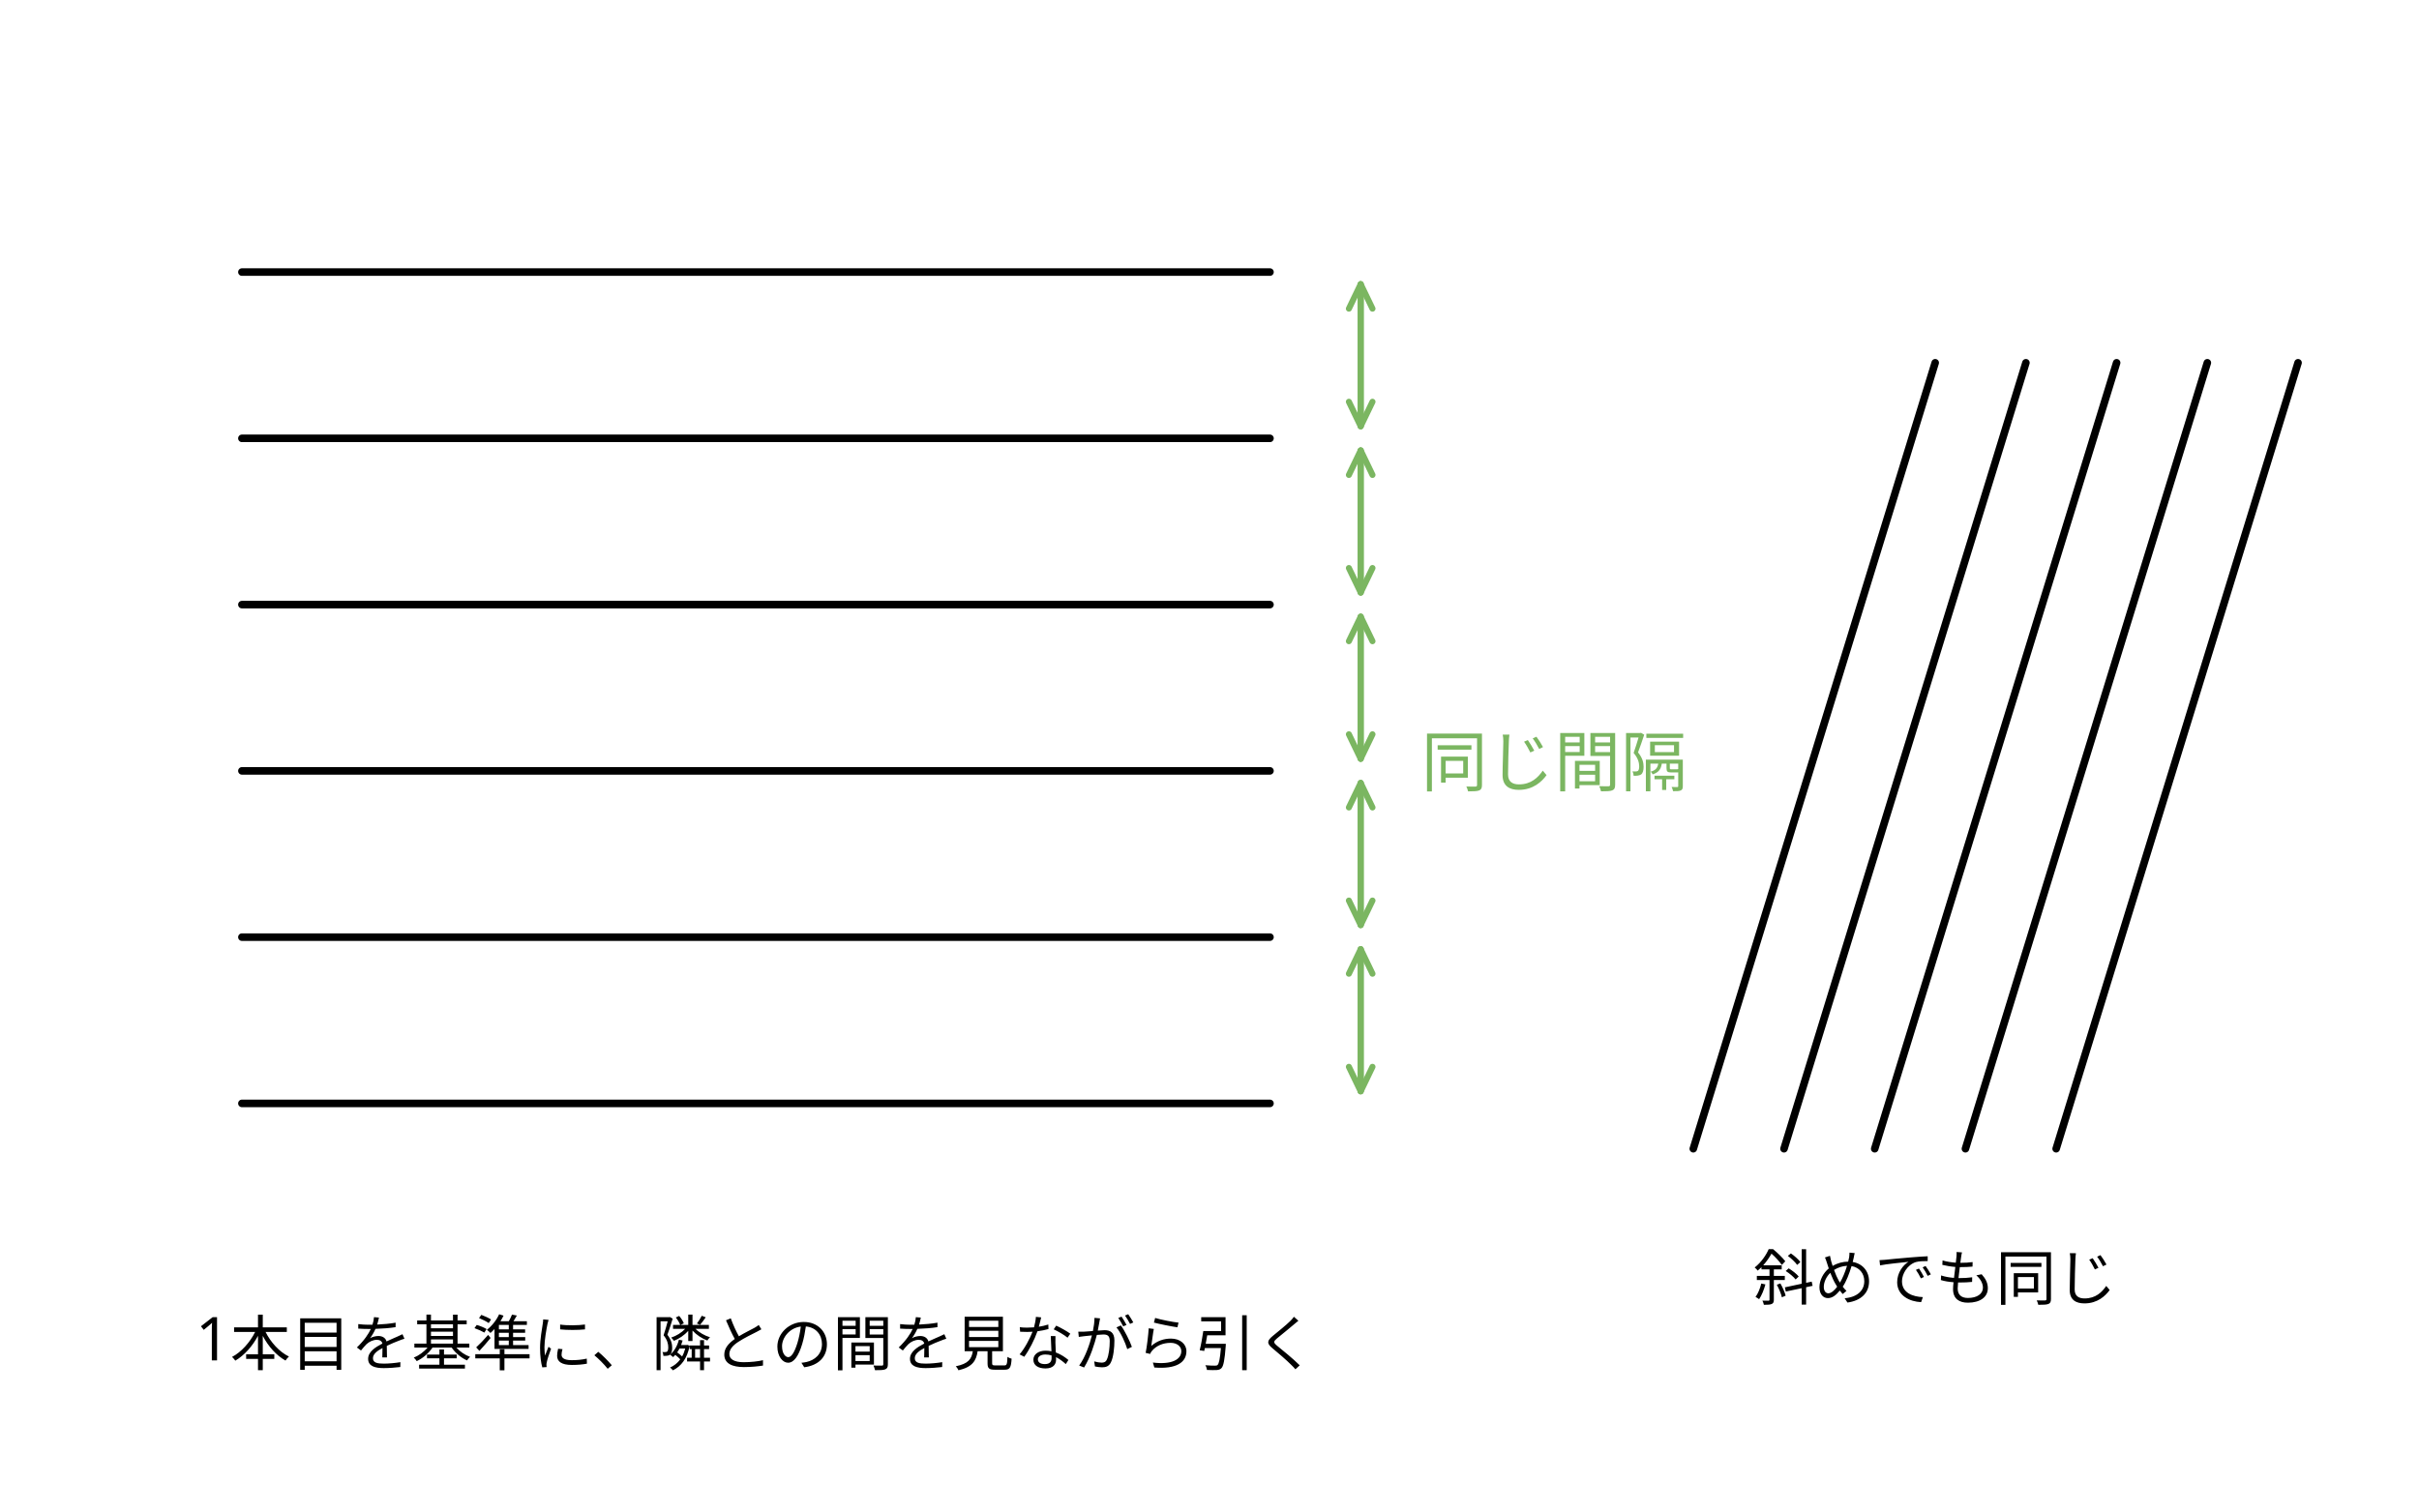
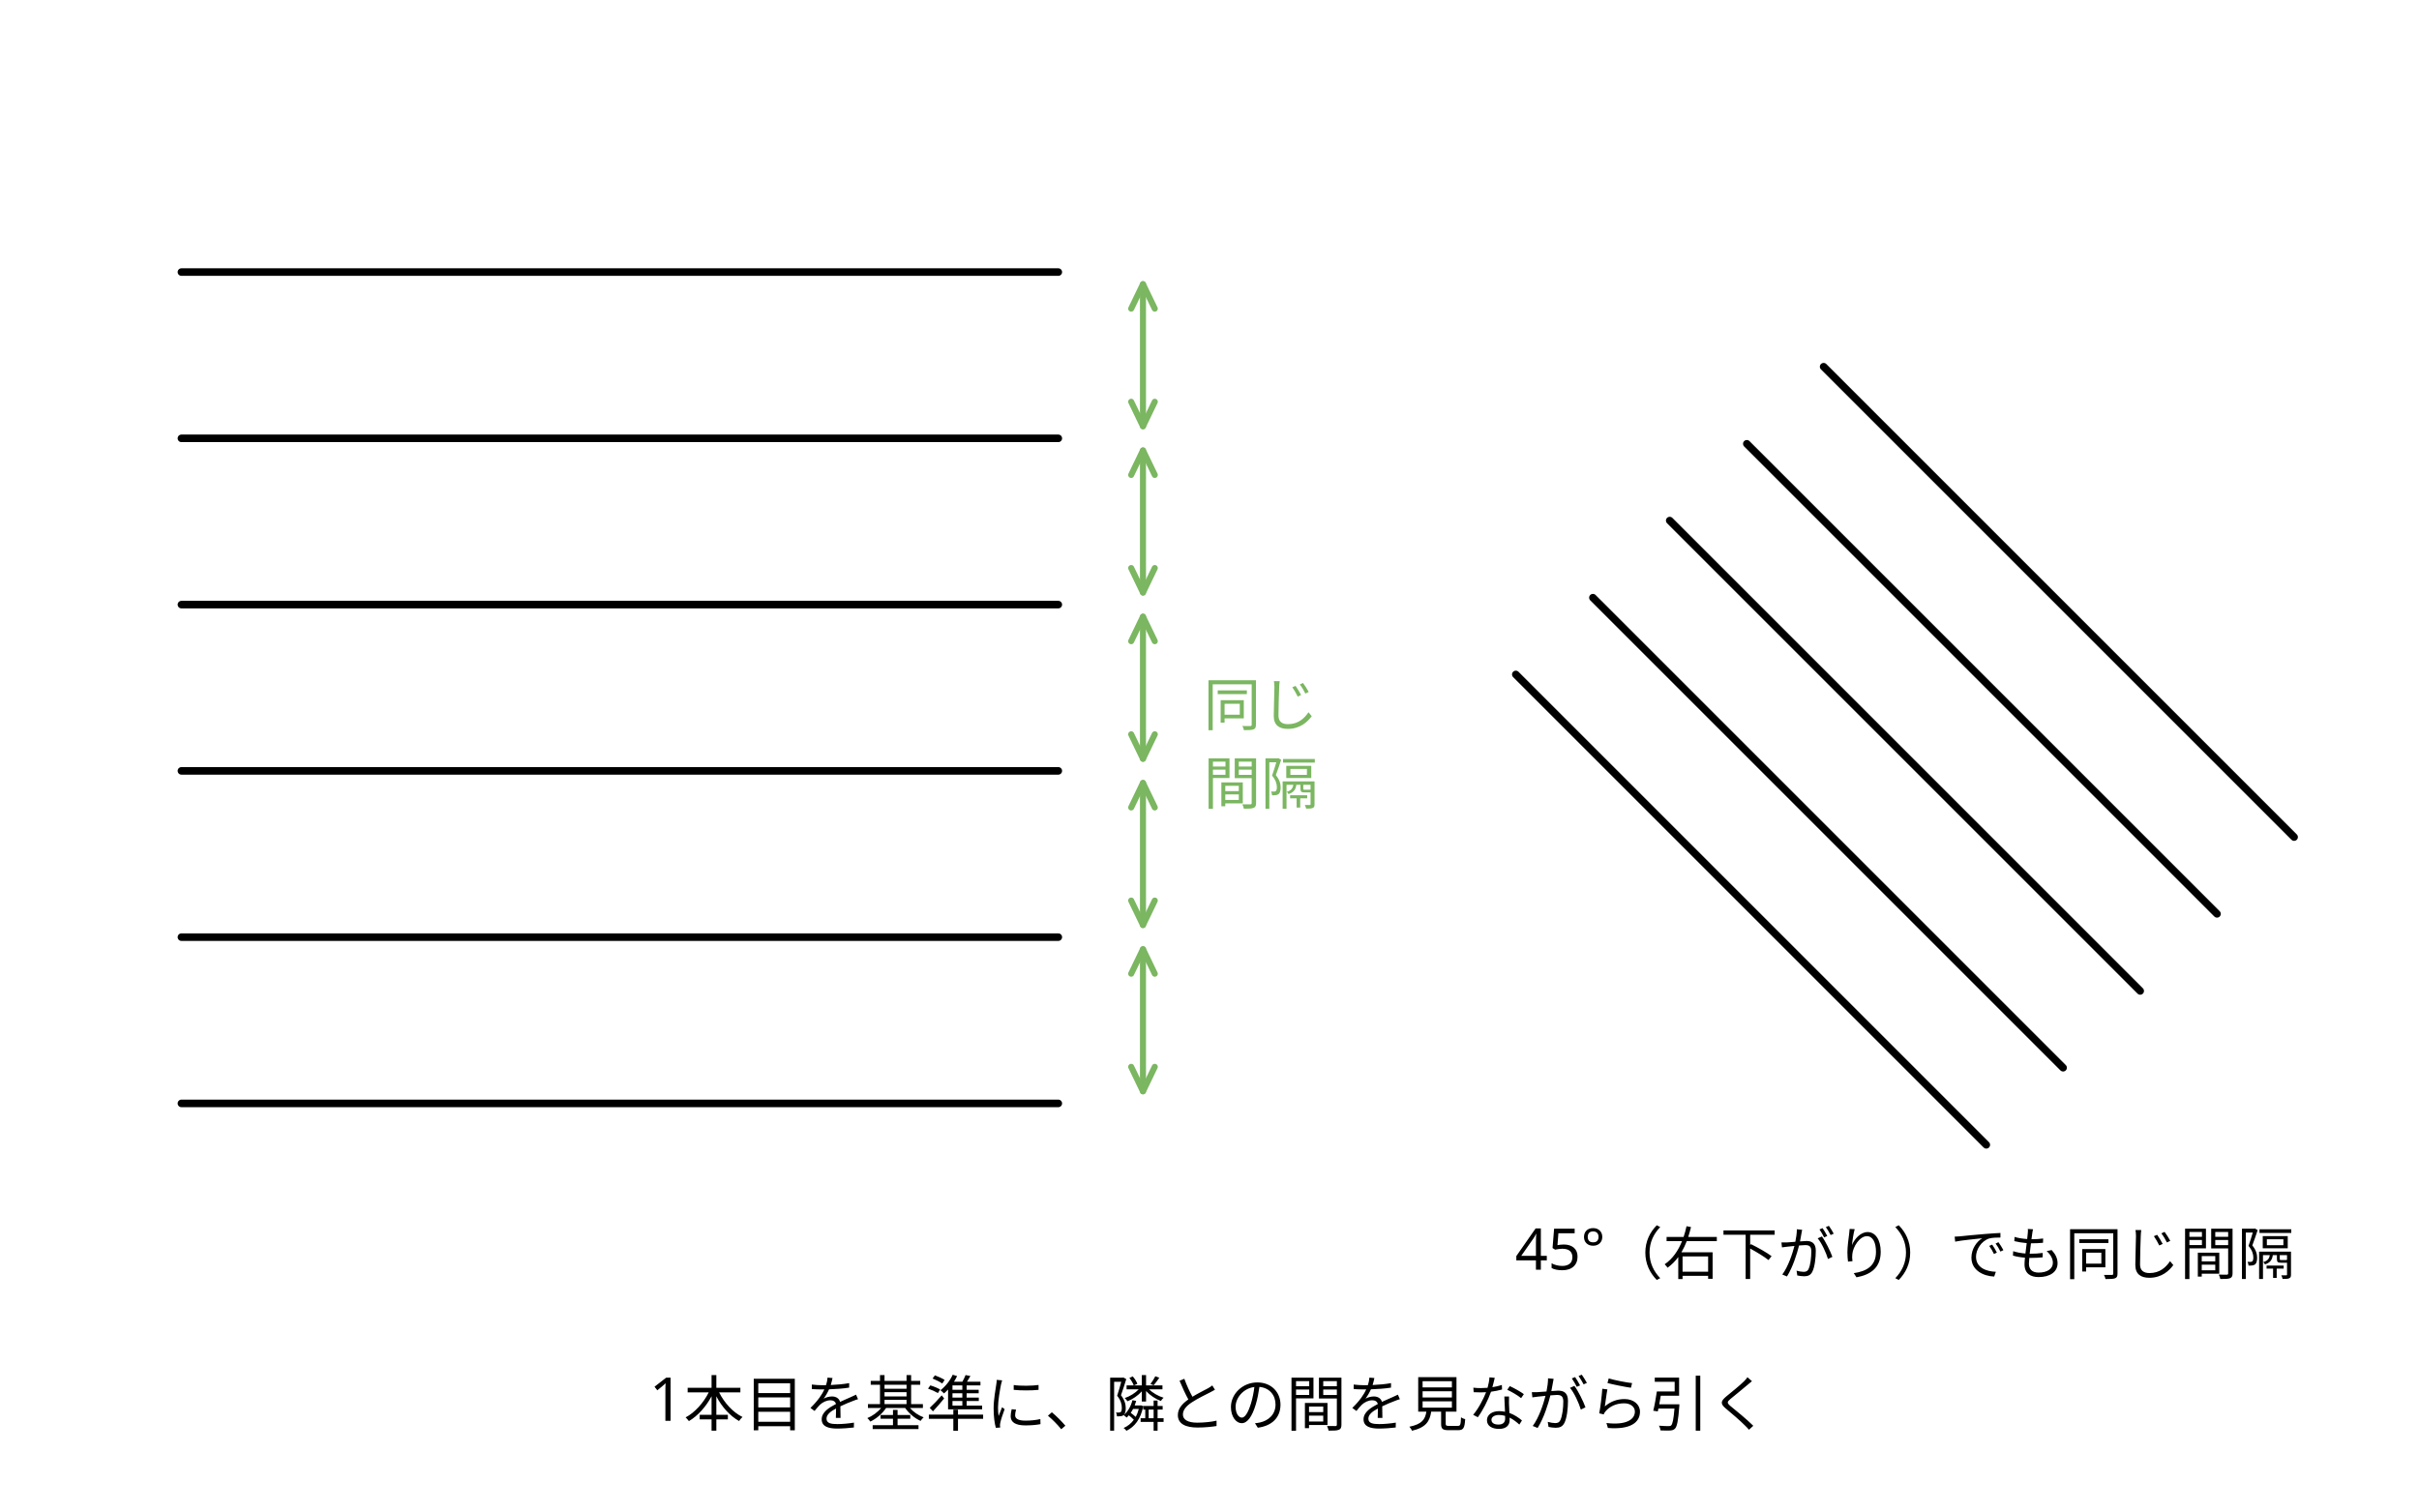
<svg xmlns="http://www.w3.org/2000/svg" viewBox="0 0 800 500" fill="none" stroke="currentColor" stroke-width="2.5" stroke-linecap="round" stroke-linejoin="round" font-family="Zen Kaku Gothic New, sans-serif">
-   <line x1="80" y1="90" x2="420" y2="90" />
-   <line x1="80" y1="145" x2="420" y2="145" />
-   <line x1="80" y1="200" x2="420" y2="200" />
-   <line x1="80" y1="255" x2="420" y2="255" />
-   <line x1="80" y1="310" x2="420" y2="310" />
-   <line x1="80" y1="365" x2="420" y2="365" />
-   <line x1="450" y1="94" x2="450" y2="141" stroke="#7BB661" stroke-width="2" />
-   <path d="M446.1,132.9 L450,141 L453.9,132.9" stroke="#7BB661" stroke-width="2" />
-   <line x1="450" y1="141" x2="450" y2="94" stroke="#7BB661" stroke-width="2" />
-   <path d="M453.9,102.1 L450,94 L446.1,102.1" stroke="#7BB661" stroke-width="2" />
-   <line x1="450" y1="149" x2="450" y2="196" stroke="#7BB661" stroke-width="2" />
-   <path d="M446.1,187.9 L450,196 L453.9,187.9" stroke="#7BB661" stroke-width="2" />
-   <line x1="450" y1="196" x2="450" y2="149" stroke="#7BB661" stroke-width="2" />
-   <path d="M453.9,157.1 L450,149 L446.1,157.1" stroke="#7BB661" stroke-width="2" />
-   <line x1="450" y1="204" x2="450" y2="251" stroke="#7BB661" stroke-width="2" />
-   <path d="M446.1,242.9 L450,251 L453.9,242.9" stroke="#7BB661" stroke-width="2" />
-   <line x1="450" y1="251" x2="450" y2="204" stroke="#7BB661" stroke-width="2" />
-   <path d="M453.9,212.1 L450,204 L446.1,212.1" stroke="#7BB661" stroke-width="2" />
-   <line x1="450" y1="259" x2="450" y2="306" stroke="#7BB661" stroke-width="2" />
-   <path d="M446.1,297.9 L450,306 L453.9,297.9" stroke="#7BB661" stroke-width="2" />
-   <line x1="450" y1="306" x2="450" y2="259" stroke="#7BB661" stroke-width="2" />
-   <path d="M453.9,267.1 L450,259 L446.1,267.1" stroke="#7BB661" stroke-width="2" />
-   <line x1="450" y1="314" x2="450" y2="361" stroke="#7BB661" stroke-width="2" />
-   <path d="M446.1,352.9 L450,361 L453.9,352.9" stroke="#7BB661" stroke-width="2" />
-   <line x1="450" y1="361" x2="450" y2="314" stroke="#7BB661" stroke-width="2" />
-   <path d="M453.9,322.1 L450,314 L446.1,322.1" stroke="#7BB661" stroke-width="2" />
-   <text x="470" y="260" font-size="22" fill="#7BB661" stroke="none" text-anchor="start">同じ間隔</text>
-   <line x1="560" y1="380" x2="640" y2="120" />
-   <line x1="590" y1="380" x2="670" y2="120" />
-   <line x1="620" y1="380" x2="700" y2="120" />
-   <line x1="650" y1="380" x2="730" y2="120" />
-   <line x1="680" y1="380" x2="760" y2="120" />
-   <text x="640" y="430" font-size="20" fill="currentColor" stroke="none" text-anchor="middle">斜めでも同じ</text>
-   <text x="250" y="450" font-size="20" fill="currentColor" stroke="none" text-anchor="middle">1本目を基準に、隣との間を見ながら引く</text>
+   <line x1="60" y1="90" x2="350" y2="90" />
+   <line x1="60" y1="145" x2="350" y2="145" />
+   <line x1="60" y1="200" x2="350" y2="200" />
+   <line x1="60" y1="255" x2="350" y2="255" />
+   <line x1="60" y1="310" x2="350" y2="310" />
+   <line x1="60" y1="365" x2="350" y2="365" />
+   <line x1="378" y1="94" x2="378" y2="141" stroke="#7BB661" stroke-width="2" />
+   <path d="M381.9,102.1 L378,94 L374.1,102.1" stroke="#7BB661" stroke-width="2" />
+   <path d="M374.1,132.9 L378,141 L381.9,132.9" stroke="#7BB661" stroke-width="2" />
+   <line x1="378" y1="149" x2="378" y2="196" stroke="#7BB661" stroke-width="2" />
+   <path d="M381.9,157.1 L378,149 L374.1,157.1" stroke="#7BB661" stroke-width="2" />
+   <path d="M374.1,187.9 L378,196 L381.9,187.9" stroke="#7BB661" stroke-width="2" />
+   <line x1="378" y1="204" x2="378" y2="251" stroke="#7BB661" stroke-width="2" />
+   <path d="M381.9,212.1 L378,204 L374.1,212.1" stroke="#7BB661" stroke-width="2" />
+   <path d="M374.1,242.9 L378,251 L381.9,242.9" stroke="#7BB661" stroke-width="2" />
+   <line x1="378" y1="259" x2="378" y2="306" stroke="#7BB661" stroke-width="2" />
+   <path d="M381.9,267.1 L378,259 L374.1,267.1" stroke="#7BB661" stroke-width="2" />
+   <path d="M374.1,297.9 L378,306 L381.9,297.9" stroke="#7BB661" stroke-width="2" />
+   <line x1="378" y1="314" x2="378" y2="361" stroke="#7BB661" stroke-width="2" />
+   <path d="M381.9,322.1 L378,314 L374.1,322.1" stroke="#7BB661" stroke-width="2" />
+   <path d="M374.1,352.9 L378,361 L381.9,352.9" stroke="#7BB661" stroke-width="2" />
+   <text x="398" y="240" font-size="19" fill="#7BB661" stroke="none" text-anchor="start">同じ</text>
+   <text x="398" y="266" font-size="19" fill="#7BB661" stroke="none" text-anchor="start">間隔</text>
+   <line x1="501.3" y1="223.1" x2="656.9" y2="378.7" />
+   <line x1="526.8" y1="197.7" x2="682.3" y2="353.2" />
+   <line x1="552.2" y1="172.2" x2="707.8" y2="327.8" />
+   <line x1="577.7" y1="146.8" x2="733.2" y2="302.3" />
+   <line x1="603.1" y1="121.3" x2="758.7" y2="276.9" />
+   <text x="630" y="420" font-size="19" fill="currentColor" stroke="none" text-anchor="middle">45°（右下がり）でも同じ間隔</text>
+   <text x="400" y="470" font-size="20" fill="currentColor" stroke="none" text-anchor="middle">1本目を基準に、隣との間を見ながら引く</text>
</svg>
